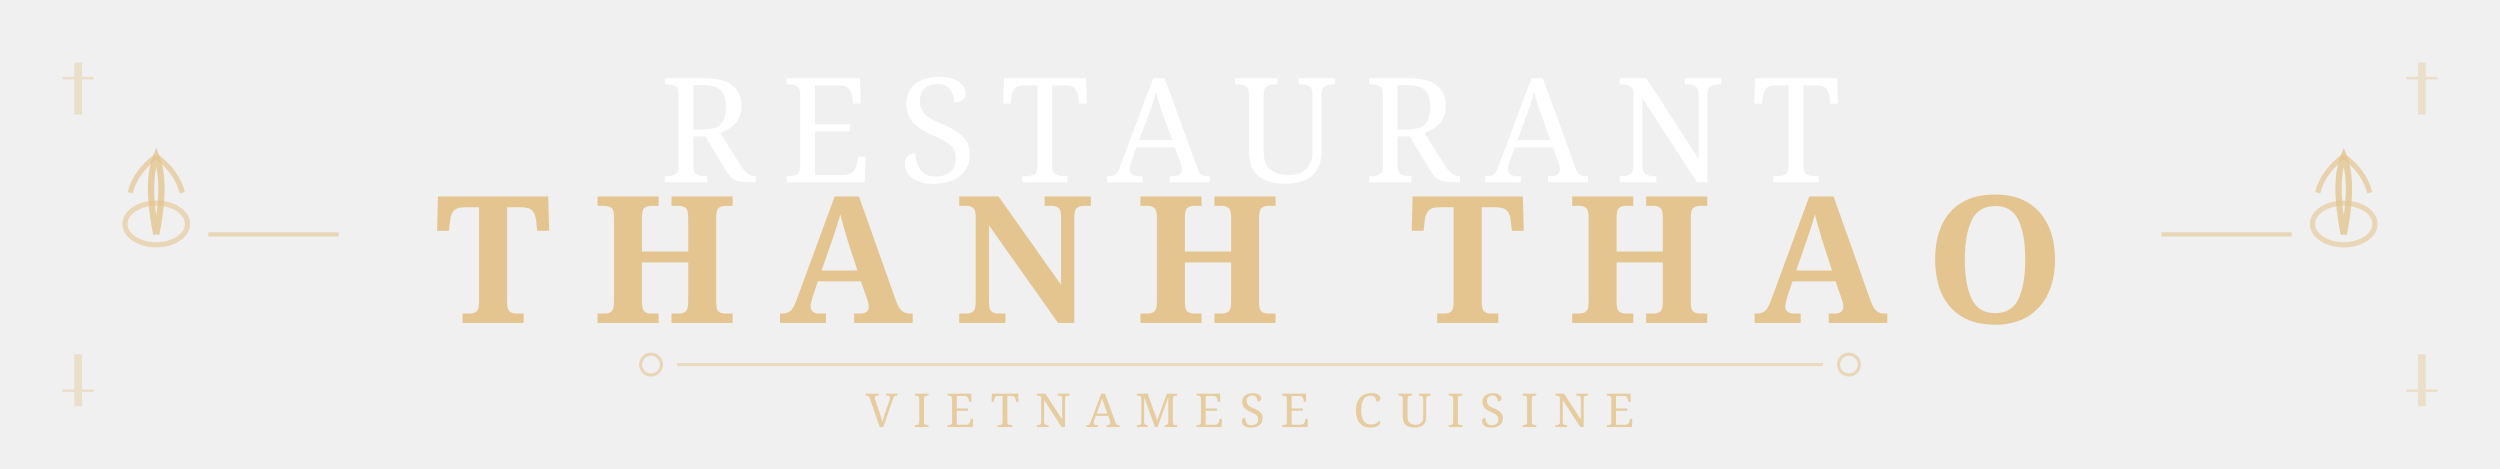
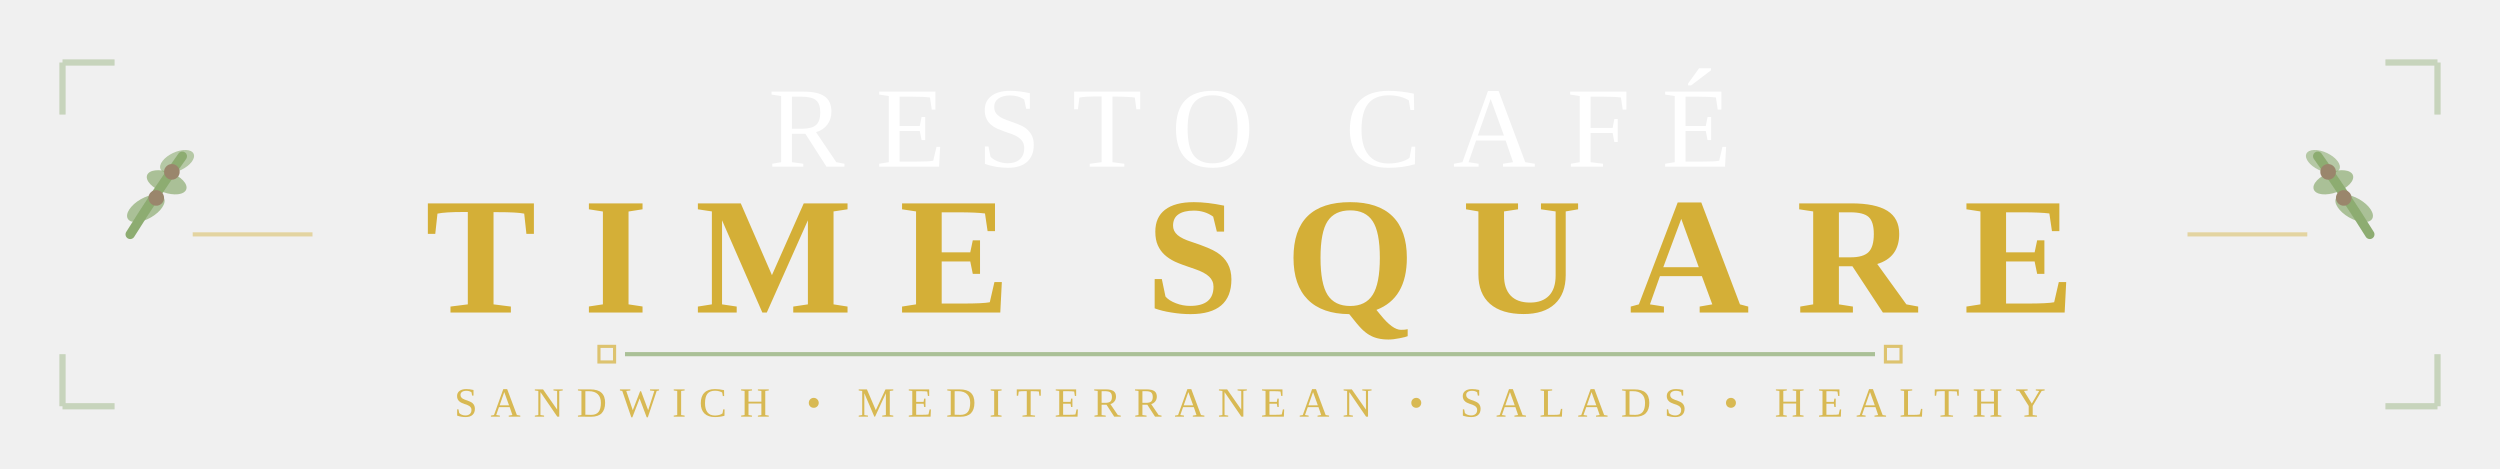
<svg xmlns="http://www.w3.org/2000/svg" width="480" height="90" viewBox="0 0 480 90" fill="none">
  <rect width="480" height="90" fill="transparent" />
-   <g transform="translate(30, 45)">
-     <path d="M 0 0 Q -2 -10 0 -15 Q 2 -10 0 0" stroke="#E4C590" stroke-width="1.2" fill="none" opacity="0.8" />
-     <path d="M -5 -8 Q -4 -12 0 -15" stroke="#E4C590" stroke-width="1" fill="none" opacity="0.7" />
-     <path d="M 5 -8 Q 4 -12 0 -15" stroke="#E4C590" stroke-width="1" fill="none" opacity="0.7" />
-     <ellipse cx="0" cy="-2" rx="6" ry="4" stroke="#E4C590" stroke-width="1" fill="none" opacity="0.6" />
-     <line x1="10" y1="0" x2="35" y2="0" stroke="#E4C590" stroke-width="0.8" opacity="0.6" />
+   <g transform="translate(25, 45)" opacity="0.85">
+     <path d="M 0 0 Q 5 -8 10 -15" stroke="#7BA05B" stroke-width="1.8" fill="none" stroke-linecap="round" />
+     <ellipse cx="3" cy="-5" rx="4" ry="2" fill="#7BA05B" opacity="0.7" transform="rotate(-30 3 -5)" />
+     <ellipse cx="7" cy="-10" rx="4" ry="2" fill="#7BA05B" opacity="0.7" transform="rotate(20 7 -10)" />
+     <ellipse cx="9" cy="-14" rx="3.5" ry="1.8" fill="#7BA05B" opacity="0.6" transform="rotate(-25 9 -14)" />
+     <circle cx="5" cy="-7" r="1.5" fill="#8B7355" />
+     <circle cx="8" cy="-12" r="1.5" fill="#8B7355" />
+     <line x1="12" y1="0" x2="35" y2="0" stroke="#D4AF37" stroke-width="0.8" opacity="0.5" />
  </g>
-   <text x="240" y="35" font-family="Georgia, serif" font-size="28" font-weight="500" fill="#FFFFFF" text-anchor="middle" letter-spacing="5">
-     RESTAURANT
+   <text x="240" y="32" font-family="'Georgia', 'Times New Roman', serif" font-size="22" font-weight="500" fill="#FFFFFF" text-anchor="middle" letter-spacing="6">
+     RESTO CAFÉ
  </text>
-   <text x="240" y="62" font-family="Georgia, serif" font-size="34" font-weight="600" fill="#E4C590" text-anchor="middle" letter-spacing="8">
-     THANH THAO
+   <text x="240" y="60" font-family="'Georgia', 'Times New Roman', serif" font-size="32" font-weight="700" fill="#D4AF37" text-anchor="middle" letter-spacing="9">
+     TIME SQUARE
  </text>
-   <g transform="translate(240, 70)">
-     <line x1="-110" y1="0" x2="110" y2="0" stroke="#E4C590" stroke-width="0.6" opacity="0.5" />
-     <circle cx="-115" cy="0" r="2" fill="none" stroke="#E4C590" stroke-width="0.6" opacity="0.6" />
-     <circle cx="115" cy="0" r="2" fill="none" stroke="#E4C590" stroke-width="0.6" opacity="0.6" />
+   <g transform="translate(240, 68)">
+     <line x1="-120" y1="0" x2="120" y2="0" stroke="#7BA05B" stroke-width="0.8" opacity="0.6" />
+     <rect x="-125" y="-1.5" width="3" height="3" fill="none" stroke="#D4AF37" stroke-width="0.6" opacity="0.7" />
+     <rect x="122" y="-1.5" width="3" height="3" fill="none" stroke="#D4AF37" stroke-width="0.6" opacity="0.7" />
  </g>
-   <g transform="translate(450, 45) scale(-1, 1)">
-     <path d="M 0 0 Q -2 -10 0 -15 Q 2 -10 0 0" stroke="#E4C590" stroke-width="1.2" fill="none" opacity="0.8" />
-     <path d="M -5 -8 Q -4 -12 0 -15" stroke="#E4C590" stroke-width="1" fill="none" opacity="0.7" />
-     <path d="M 5 -8 Q 4 -12 0 -15" stroke="#E4C590" stroke-width="1" fill="none" opacity="0.7" />
-     <ellipse cx="0" cy="-2" rx="6" ry="4" stroke="#E4C590" stroke-width="1" fill="none" opacity="0.6" />
-     <line x1="10" y1="0" x2="35" y2="0" stroke="#E4C590" stroke-width="0.8" opacity="0.6" />
+   <g transform="translate(455, 45) scale(-1, 1)" opacity="0.85">
+     <path d="M 0 0 Q 5 -8 10 -15" stroke="#7BA05B" stroke-width="1.8" fill="none" stroke-linecap="round" />
+     <ellipse cx="3" cy="-5" rx="4" ry="2" fill="#7BA05B" opacity="0.7" transform="rotate(-30 3 -5)" />
+     <ellipse cx="7" cy="-10" rx="4" ry="2" fill="#7BA05B" opacity="0.7" transform="rotate(20 7 -10)" />
+     <ellipse cx="9" cy="-14" rx="3.5" ry="1.8" fill="#7BA05B" opacity="0.6" transform="rotate(-25 9 -14)" />
+     <circle cx="5" cy="-7" r="1.5" fill="#8B7355" />
+     <circle cx="8" cy="-12" r="1.5" fill="#8B7355" />
+     <line x1="12" y1="0" x2="35" y2="0" stroke="#D4AF37" stroke-width="0.8" opacity="0.5" />
  </g>
-   <text x="240" y="82" font-family="Georgia, serif" font-size="9" font-weight="300" fill="#E4C590" text-anchor="middle" letter-spacing="3" opacity="0.85">
-     VIETNAMESE CUISINE
+   <text x="240" y="80" font-family="'Georgia', 'Times New Roman', serif" font-size="8" font-weight="300" fill="#D4AF37" text-anchor="middle" letter-spacing="2.5" opacity="0.85">
+     SANDWICH • MEDITERRANEAN • SALADS • HEALTHY
  </text>
-   <g opacity="0.4">
-     <line x1="15" y1="12" x2="15" y2="22" stroke="#E4C590" stroke-width="1.5" />
-     <line x1="12" y1="15" x2="18" y2="15" stroke="#E4C590" stroke-width="0.5" />
-     <line x1="465" y1="12" x2="465" y2="22" stroke="#E4C590" stroke-width="1.5" />
-     <line x1="462" y1="15" x2="468" y2="15" stroke="#E4C590" stroke-width="0.5" />
-     <line x1="15" y1="68" x2="15" y2="78" stroke="#E4C590" stroke-width="1.5" />
-     <line x1="12" y1="75" x2="18" y2="75" stroke="#E4C590" stroke-width="0.5" />
-     <line x1="465" y1="68" x2="465" y2="78" stroke="#E4C590" stroke-width="1.5" />
-     <line x1="462" y1="75" x2="468" y2="75" stroke="#E4C590" stroke-width="0.5" />
+   <g opacity="0.35">
+     <line x1="12" y1="12" x2="22" y2="12" stroke="#7BA05B" stroke-width="1.2" />
+     <line x1="12" y1="12" x2="12" y2="22" stroke="#7BA05B" stroke-width="1.2" />
+     <line x1="458" y1="12" x2="468" y2="12" stroke="#7BA05B" stroke-width="1.2" />
+     <line x1="468" y1="12" x2="468" y2="22" stroke="#7BA05B" stroke-width="1.2" />
+     <line x1="12" y1="78" x2="22" y2="78" stroke="#7BA05B" stroke-width="1.2" />
+     <line x1="12" y1="68" x2="12" y2="78" stroke="#7BA05B" stroke-width="1.2" />
+     <line x1="458" y1="78" x2="468" y2="78" stroke="#7BA05B" stroke-width="1.2" />
+     <line x1="468" y1="68" x2="468" y2="78" stroke="#7BA05B" stroke-width="1.2" />
  </g>
</svg>
